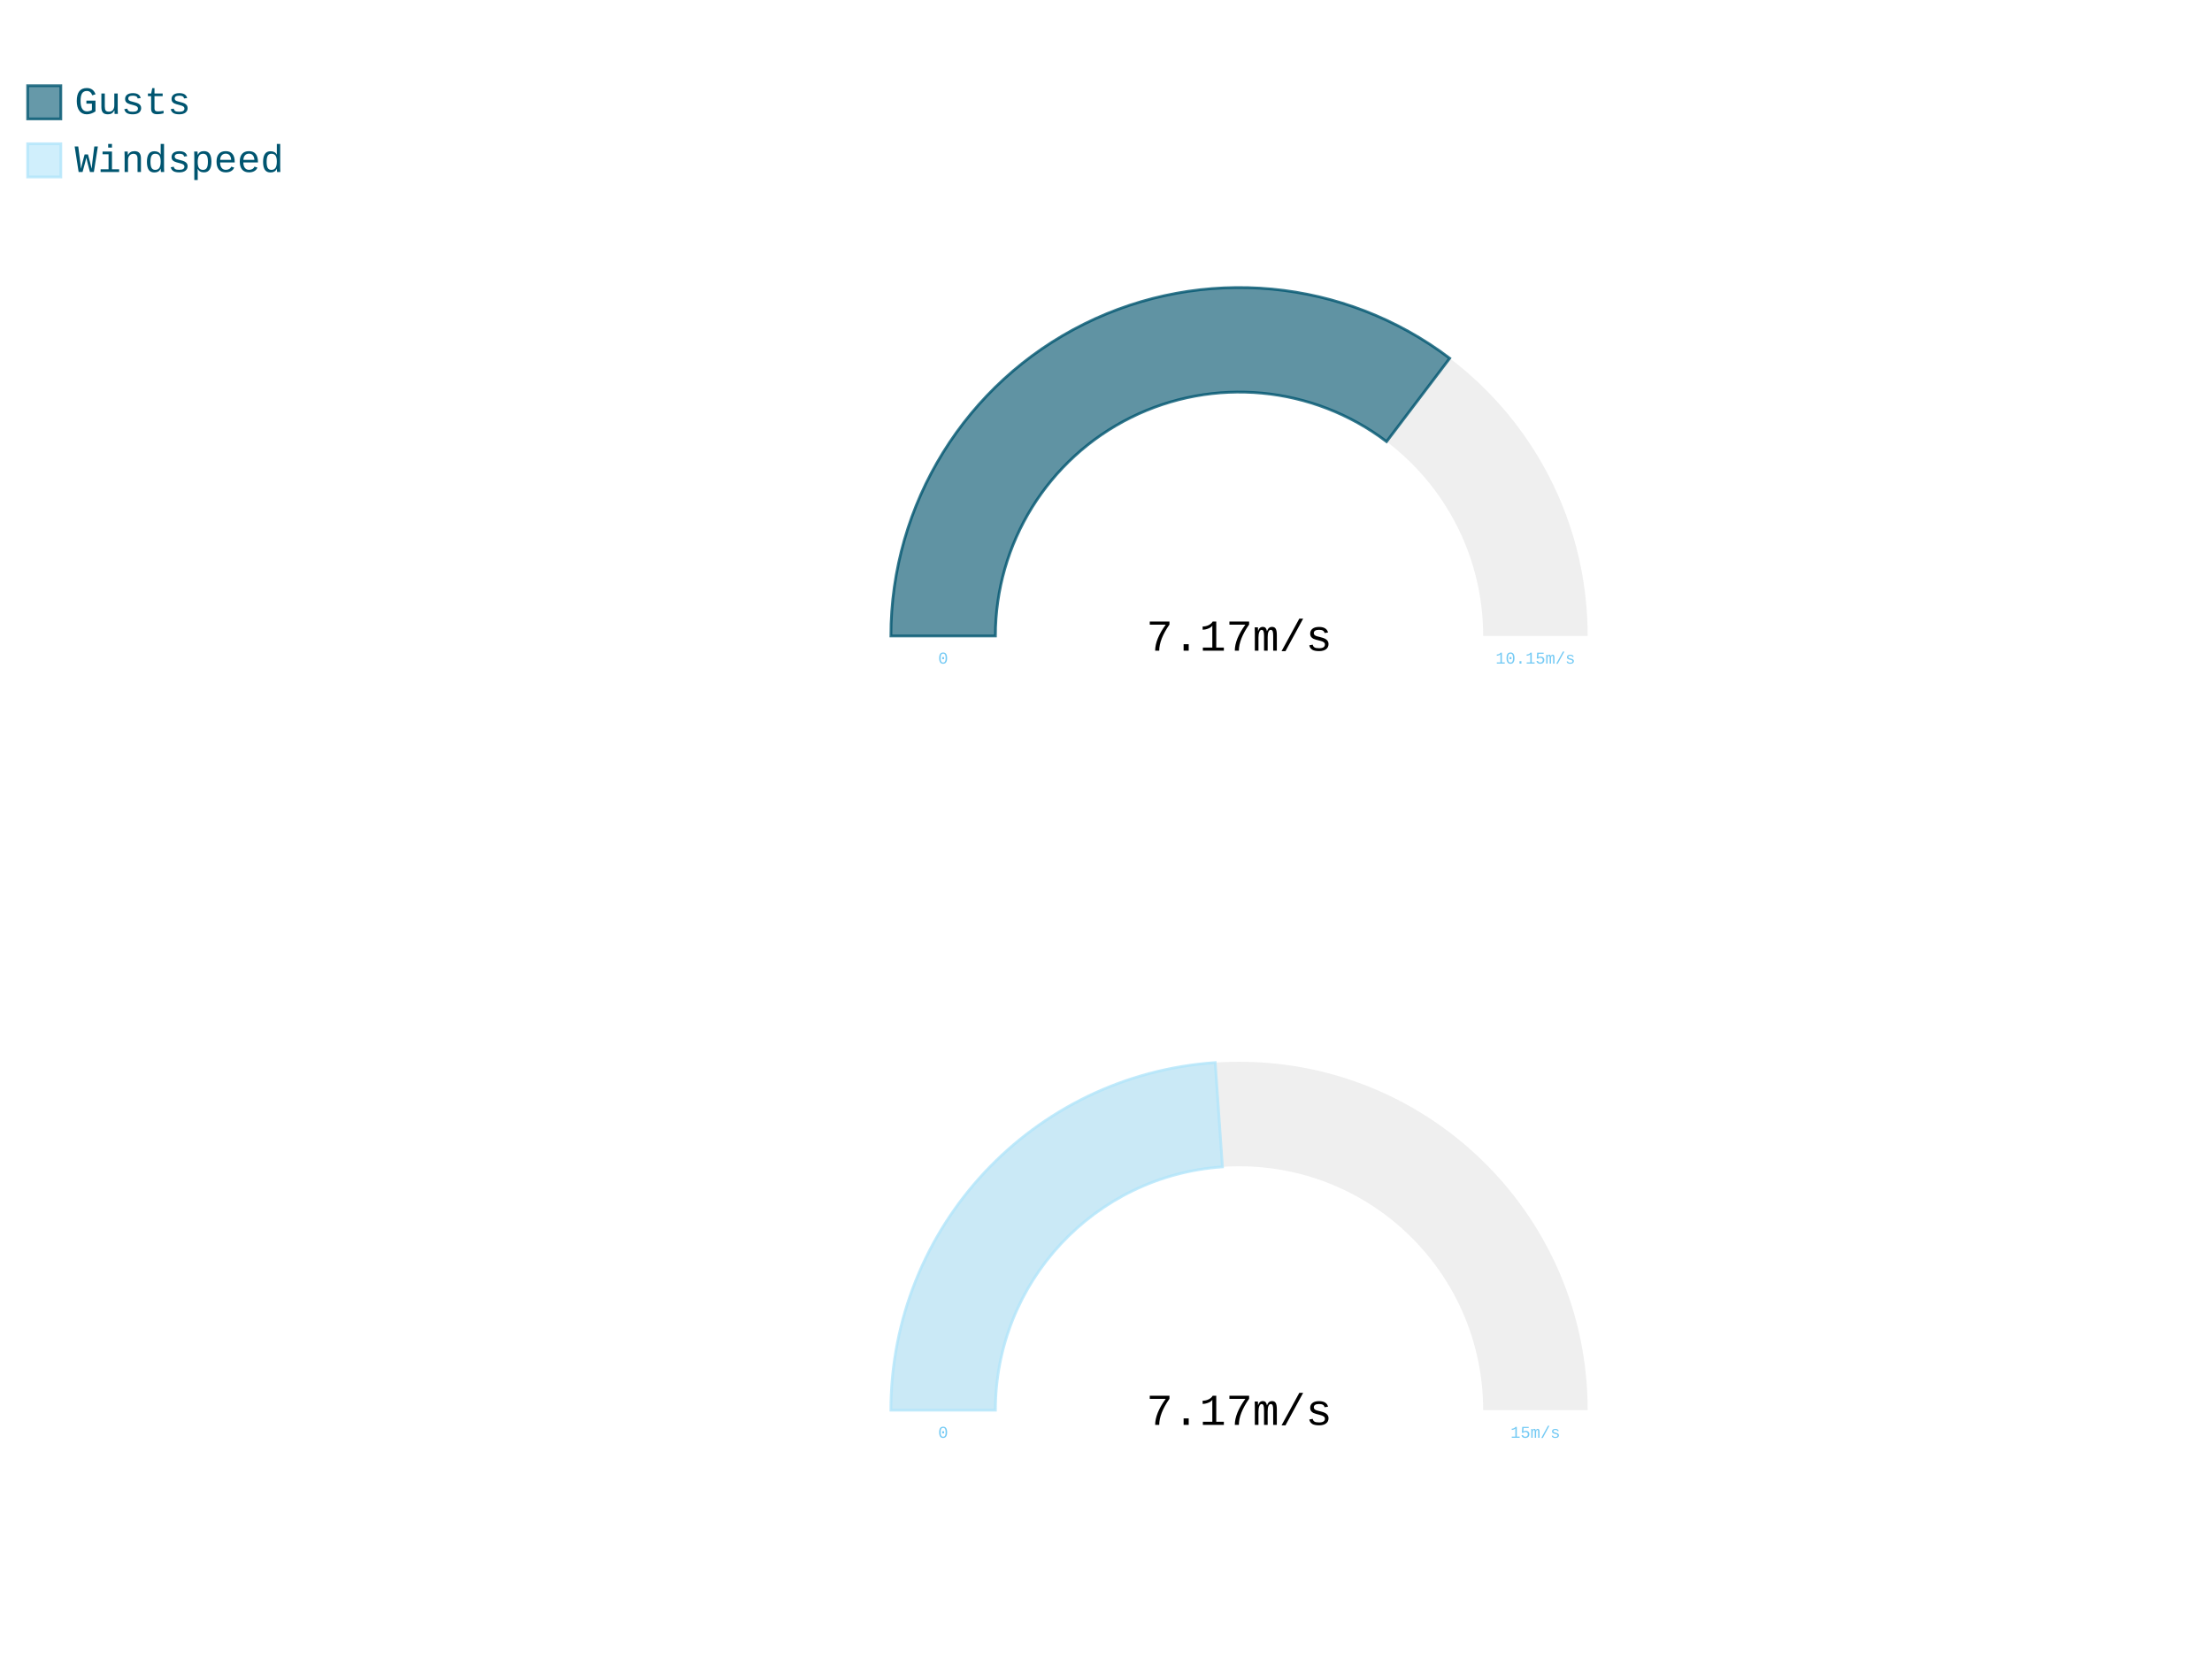
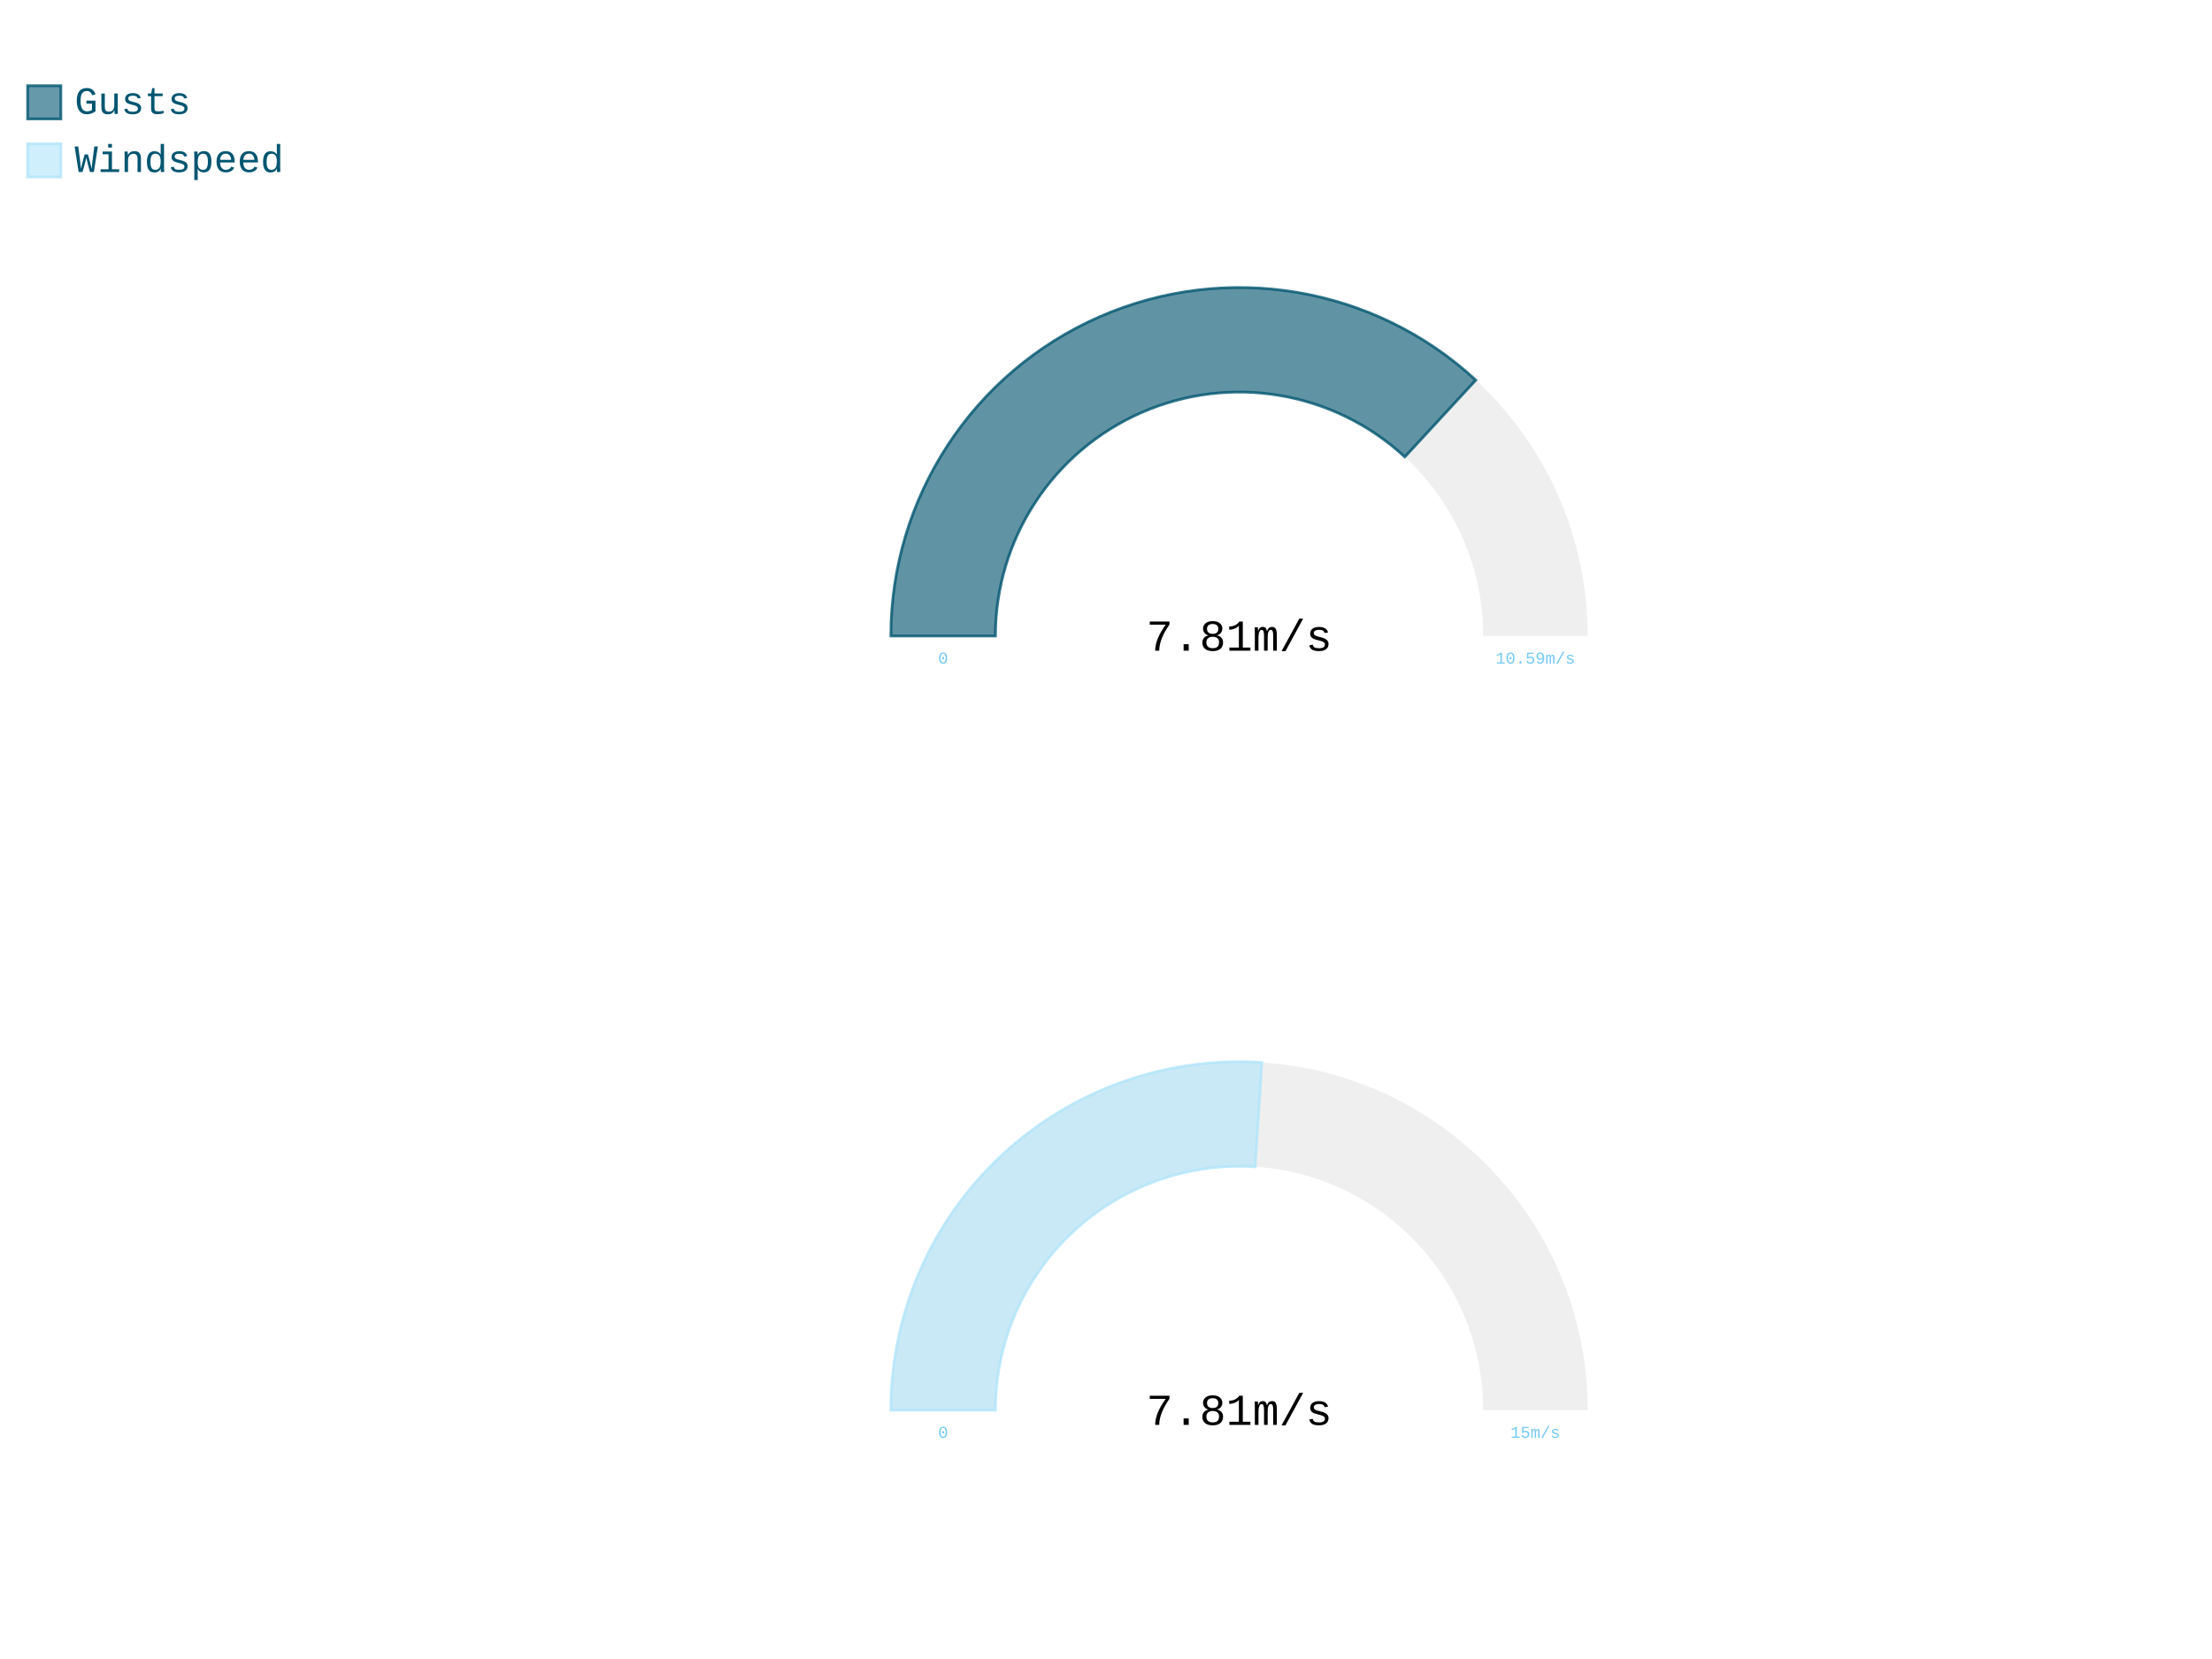
- <svg xmlns="http://www.w3.org/2000/svg" id="chart-10254719-41ae-453f-9b2a-5b3ebf4c4fa4" class="pygal-chart" viewBox="0 0 800 600">
+ <svg xmlns="http://www.w3.org/2000/svg" id="chart-ce8c7088-0e26-4ad6-9e0b-44a7bb913cc3" class="pygal-chart" viewBox="0 0 800 600">
  <defs>
-     <style type="text/css">#chart-10254719-41ae-453f-9b2a-5b3ebf4c4fa4{-webkit-user-select:none;-webkit-font-smoothing:antialiased;font-family:Consolas,"Liberation Mono",Menlo,Courier,monospace}#chart-10254719-41ae-453f-9b2a-5b3ebf4c4fa4 .title{font-family:Consolas,"Liberation Mono",Menlo,Courier,monospace;font-size:16px}#chart-10254719-41ae-453f-9b2a-5b3ebf4c4fa4 .legends .legend text{font-family:Consolas,"Liberation Mono",Menlo,Courier,monospace;font-size:14px}#chart-10254719-41ae-453f-9b2a-5b3ebf4c4fa4 .axis text{font-family:Consolas,"Liberation Mono",Menlo,Courier,monospace;font-size:10px}#chart-10254719-41ae-453f-9b2a-5b3ebf4c4fa4 .axis text.major{font-family:Consolas,"Liberation Mono",Menlo,Courier,monospace;font-size:10px}#chart-10254719-41ae-453f-9b2a-5b3ebf4c4fa4 .text-overlay text.value{font-family:Consolas,"Liberation Mono",Menlo,Courier,monospace;font-size:16px}#chart-10254719-41ae-453f-9b2a-5b3ebf4c4fa4 .text-overlay text.label{font-family:Consolas,"Liberation Mono",Menlo,Courier,monospace;font-size:10px}#chart-10254719-41ae-453f-9b2a-5b3ebf4c4fa4 .tooltip{font-family:Consolas,"Liberation Mono",Menlo,Courier,monospace;font-size:14px}#chart-10254719-41ae-453f-9b2a-5b3ebf4c4fa4 text.no_data{font-family:Consolas,"Liberation Mono",Menlo,Courier,monospace;font-size:64px}
- #chart-10254719-41ae-453f-9b2a-5b3ebf4c4fa4{background-color:transparent}#chart-10254719-41ae-453f-9b2a-5b3ebf4c4fa4 path,#chart-10254719-41ae-453f-9b2a-5b3ebf4c4fa4 line,#chart-10254719-41ae-453f-9b2a-5b3ebf4c4fa4 rect,#chart-10254719-41ae-453f-9b2a-5b3ebf4c4fa4 circle{-webkit-transition:400ms ease-in;-moz-transition:400ms ease-in;transition:400ms ease-in}#chart-10254719-41ae-453f-9b2a-5b3ebf4c4fa4 .graph &gt; .background{fill:transparent}#chart-10254719-41ae-453f-9b2a-5b3ebf4c4fa4 .plot &gt; .background{fill:transparent}#chart-10254719-41ae-453f-9b2a-5b3ebf4c4fa4 .graph{fill:#005570}#chart-10254719-41ae-453f-9b2a-5b3ebf4c4fa4 text.no_data{fill:#18a7ed}#chart-10254719-41ae-453f-9b2a-5b3ebf4c4fa4 .title{fill:#18a7ed}#chart-10254719-41ae-453f-9b2a-5b3ebf4c4fa4 .legends .legend text{fill:#005570}#chart-10254719-41ae-453f-9b2a-5b3ebf4c4fa4 .legends .legend:hover text{fill:#18a7ed}#chart-10254719-41ae-453f-9b2a-5b3ebf4c4fa4 .axis .line{stroke:#18a7ed}#chart-10254719-41ae-453f-9b2a-5b3ebf4c4fa4 .axis .guide.line{stroke:#630C0D}#chart-10254719-41ae-453f-9b2a-5b3ebf4c4fa4 .axis .major.line{stroke:#005570}#chart-10254719-41ae-453f-9b2a-5b3ebf4c4fa4 .axis text.major{fill:#18a7ed}#chart-10254719-41ae-453f-9b2a-5b3ebf4c4fa4 .axis.y .guides:hover .guide.line,#chart-10254719-41ae-453f-9b2a-5b3ebf4c4fa4 .line-graph .axis.x .guides:hover .guide.line,#chart-10254719-41ae-453f-9b2a-5b3ebf4c4fa4 .stackedline-graph .axis.x .guides:hover .guide.line,#chart-10254719-41ae-453f-9b2a-5b3ebf4c4fa4 .xy-graph .axis.x .guides:hover .guide.line{stroke:#18a7ed}#chart-10254719-41ae-453f-9b2a-5b3ebf4c4fa4 .axis .guides:hover text{fill:#18a7ed}#chart-10254719-41ae-453f-9b2a-5b3ebf4c4fa4 .reactive{fill-opacity:.6;stroke-opacity:.8}#chart-10254719-41ae-453f-9b2a-5b3ebf4c4fa4 .ci{stroke:#005570}#chart-10254719-41ae-453f-9b2a-5b3ebf4c4fa4 .reactive.active,#chart-10254719-41ae-453f-9b2a-5b3ebf4c4fa4 .active .reactive{fill-opacity:.9;stroke-opacity:.9;stroke-width:4}#chart-10254719-41ae-453f-9b2a-5b3ebf4c4fa4 .ci .reactive.active{stroke-width:1.5}#chart-10254719-41ae-453f-9b2a-5b3ebf4c4fa4 .series text{fill:#18a7ed}#chart-10254719-41ae-453f-9b2a-5b3ebf4c4fa4 .tooltip rect{fill:transparent;stroke:#18a7ed;-webkit-transition:opacity 400ms ease-in;-moz-transition:opacity 400ms ease-in;transition:opacity 400ms ease-in}#chart-10254719-41ae-453f-9b2a-5b3ebf4c4fa4 .tooltip .label{fill:#005570}#chart-10254719-41ae-453f-9b2a-5b3ebf4c4fa4 .tooltip .label{fill:#005570}#chart-10254719-41ae-453f-9b2a-5b3ebf4c4fa4 .tooltip .legend{font-size:.8em;fill:#630C0D}#chart-10254719-41ae-453f-9b2a-5b3ebf4c4fa4 .tooltip .x_label{font-size:.6em;fill:#18a7ed}#chart-10254719-41ae-453f-9b2a-5b3ebf4c4fa4 .tooltip .xlink{font-size:.5em;text-decoration:underline}#chart-10254719-41ae-453f-9b2a-5b3ebf4c4fa4 .tooltip .value{font-size:1.5em}#chart-10254719-41ae-453f-9b2a-5b3ebf4c4fa4 .bound{font-size:.5em}#chart-10254719-41ae-453f-9b2a-5b3ebf4c4fa4 .max-value{font-size:.75em;fill:#630C0D}#chart-10254719-41ae-453f-9b2a-5b3ebf4c4fa4 .map-element{fill:transparent;stroke:#630C0D !important}#chart-10254719-41ae-453f-9b2a-5b3ebf4c4fa4 .map-element .reactive{fill-opacity:inherit;stroke-opacity:inherit}#chart-10254719-41ae-453f-9b2a-5b3ebf4c4fa4 .color-0,#chart-10254719-41ae-453f-9b2a-5b3ebf4c4fa4 .color-0 a:visited{stroke:#005570;fill:#005570}#chart-10254719-41ae-453f-9b2a-5b3ebf4c4fa4 .color-1,#chart-10254719-41ae-453f-9b2a-5b3ebf4c4fa4 .color-1 a:visited{stroke:#b1e4fa;fill:#b1e4fa}#chart-10254719-41ae-453f-9b2a-5b3ebf4c4fa4 .text-overlay .color-0 text{fill:black}#chart-10254719-41ae-453f-9b2a-5b3ebf4c4fa4 .text-overlay .color-1 text{fill:black}
- #chart-10254719-41ae-453f-9b2a-5b3ebf4c4fa4 text.no_data{text-anchor:middle}#chart-10254719-41ae-453f-9b2a-5b3ebf4c4fa4 .guide.line{fill:none}#chart-10254719-41ae-453f-9b2a-5b3ebf4c4fa4 .centered{text-anchor:middle}#chart-10254719-41ae-453f-9b2a-5b3ebf4c4fa4 .title{text-anchor:middle}#chart-10254719-41ae-453f-9b2a-5b3ebf4c4fa4 .legends .legend text{fill-opacity:1}#chart-10254719-41ae-453f-9b2a-5b3ebf4c4fa4 .axis.x text{text-anchor:middle}#chart-10254719-41ae-453f-9b2a-5b3ebf4c4fa4 .axis.x:not(.web) text[transform]{text-anchor:start}#chart-10254719-41ae-453f-9b2a-5b3ebf4c4fa4 .axis.x:not(.web) text[transform].backwards{text-anchor:end}#chart-10254719-41ae-453f-9b2a-5b3ebf4c4fa4 .axis.y text{text-anchor:end}#chart-10254719-41ae-453f-9b2a-5b3ebf4c4fa4 .axis.y text[transform].backwards{text-anchor:start}#chart-10254719-41ae-453f-9b2a-5b3ebf4c4fa4 .axis.y2 text{text-anchor:start}#chart-10254719-41ae-453f-9b2a-5b3ebf4c4fa4 .axis.y2 text[transform].backwards{text-anchor:end}#chart-10254719-41ae-453f-9b2a-5b3ebf4c4fa4 .axis .guide.line{stroke-dasharray:4,4}#chart-10254719-41ae-453f-9b2a-5b3ebf4c4fa4 .axis .major.guide.line{stroke-dasharray:6,6}#chart-10254719-41ae-453f-9b2a-5b3ebf4c4fa4 .horizontal .axis.y .guide.line,#chart-10254719-41ae-453f-9b2a-5b3ebf4c4fa4 .horizontal .axis.y2 .guide.line,#chart-10254719-41ae-453f-9b2a-5b3ebf4c4fa4 .vertical .axis.x .guide.line{opacity:0}#chart-10254719-41ae-453f-9b2a-5b3ebf4c4fa4 .horizontal .axis.always_show .guide.line,#chart-10254719-41ae-453f-9b2a-5b3ebf4c4fa4 .vertical .axis.always_show .guide.line{opacity:1 !important}#chart-10254719-41ae-453f-9b2a-5b3ebf4c4fa4 .axis.y .guides:hover .guide.line,#chart-10254719-41ae-453f-9b2a-5b3ebf4c4fa4 .axis.y2 .guides:hover .guide.line,#chart-10254719-41ae-453f-9b2a-5b3ebf4c4fa4 .axis.x .guides:hover .guide.line{opacity:1}#chart-10254719-41ae-453f-9b2a-5b3ebf4c4fa4 .axis .guides:hover text{opacity:1}#chart-10254719-41ae-453f-9b2a-5b3ebf4c4fa4 .nofill{fill:none}#chart-10254719-41ae-453f-9b2a-5b3ebf4c4fa4 .subtle-fill{fill-opacity:.2}#chart-10254719-41ae-453f-9b2a-5b3ebf4c4fa4 .dot{stroke-width:1px;fill-opacity:1}#chart-10254719-41ae-453f-9b2a-5b3ebf4c4fa4 .dot.active{stroke-width:5px}#chart-10254719-41ae-453f-9b2a-5b3ebf4c4fa4 .dot.negative{fill:transparent}#chart-10254719-41ae-453f-9b2a-5b3ebf4c4fa4 text,#chart-10254719-41ae-453f-9b2a-5b3ebf4c4fa4 tspan{stroke:none !important}#chart-10254719-41ae-453f-9b2a-5b3ebf4c4fa4 .series text.active{opacity:1}#chart-10254719-41ae-453f-9b2a-5b3ebf4c4fa4 .tooltip rect{fill-opacity:.95;stroke-width:.5}#chart-10254719-41ae-453f-9b2a-5b3ebf4c4fa4 .tooltip text{fill-opacity:1}#chart-10254719-41ae-453f-9b2a-5b3ebf4c4fa4 .showable{visibility:hidden}#chart-10254719-41ae-453f-9b2a-5b3ebf4c4fa4 .showable.shown{visibility:visible}#chart-10254719-41ae-453f-9b2a-5b3ebf4c4fa4 .gauge-background{fill:rgba(229,229,229,1);stroke:none}#chart-10254719-41ae-453f-9b2a-5b3ebf4c4fa4 .bg-lines{stroke:transparent;stroke-width:2px}</style>
+     <style type="text/css">#chart-ce8c7088-0e26-4ad6-9e0b-44a7bb913cc3{-webkit-user-select:none;-webkit-font-smoothing:antialiased;font-family:Consolas,"Liberation Mono",Menlo,Courier,monospace}#chart-ce8c7088-0e26-4ad6-9e0b-44a7bb913cc3 .title{font-family:Consolas,"Liberation Mono",Menlo,Courier,monospace;font-size:16px}#chart-ce8c7088-0e26-4ad6-9e0b-44a7bb913cc3 .legends .legend text{font-family:Consolas,"Liberation Mono",Menlo,Courier,monospace;font-size:14px}#chart-ce8c7088-0e26-4ad6-9e0b-44a7bb913cc3 .axis text{font-family:Consolas,"Liberation Mono",Menlo,Courier,monospace;font-size:10px}#chart-ce8c7088-0e26-4ad6-9e0b-44a7bb913cc3 .axis text.major{font-family:Consolas,"Liberation Mono",Menlo,Courier,monospace;font-size:10px}#chart-ce8c7088-0e26-4ad6-9e0b-44a7bb913cc3 .text-overlay text.value{font-family:Consolas,"Liberation Mono",Menlo,Courier,monospace;font-size:16px}#chart-ce8c7088-0e26-4ad6-9e0b-44a7bb913cc3 .text-overlay text.label{font-family:Consolas,"Liberation Mono",Menlo,Courier,monospace;font-size:10px}#chart-ce8c7088-0e26-4ad6-9e0b-44a7bb913cc3 .tooltip{font-family:Consolas,"Liberation Mono",Menlo,Courier,monospace;font-size:14px}#chart-ce8c7088-0e26-4ad6-9e0b-44a7bb913cc3 text.no_data{font-family:Consolas,"Liberation Mono",Menlo,Courier,monospace;font-size:64px}
+ #chart-ce8c7088-0e26-4ad6-9e0b-44a7bb913cc3{background-color:transparent}#chart-ce8c7088-0e26-4ad6-9e0b-44a7bb913cc3 path,#chart-ce8c7088-0e26-4ad6-9e0b-44a7bb913cc3 line,#chart-ce8c7088-0e26-4ad6-9e0b-44a7bb913cc3 rect,#chart-ce8c7088-0e26-4ad6-9e0b-44a7bb913cc3 circle{-webkit-transition:400ms ease-in;-moz-transition:400ms ease-in;transition:400ms ease-in}#chart-ce8c7088-0e26-4ad6-9e0b-44a7bb913cc3 .graph &gt; .background{fill:transparent}#chart-ce8c7088-0e26-4ad6-9e0b-44a7bb913cc3 .plot &gt; .background{fill:transparent}#chart-ce8c7088-0e26-4ad6-9e0b-44a7bb913cc3 .graph{fill:#005570}#chart-ce8c7088-0e26-4ad6-9e0b-44a7bb913cc3 text.no_data{fill:#18a7ed}#chart-ce8c7088-0e26-4ad6-9e0b-44a7bb913cc3 .title{fill:#18a7ed}#chart-ce8c7088-0e26-4ad6-9e0b-44a7bb913cc3 .legends .legend text{fill:#005570}#chart-ce8c7088-0e26-4ad6-9e0b-44a7bb913cc3 .legends .legend:hover text{fill:#18a7ed}#chart-ce8c7088-0e26-4ad6-9e0b-44a7bb913cc3 .axis .line{stroke:#18a7ed}#chart-ce8c7088-0e26-4ad6-9e0b-44a7bb913cc3 .axis .guide.line{stroke:#630C0D}#chart-ce8c7088-0e26-4ad6-9e0b-44a7bb913cc3 .axis .major.line{stroke:#005570}#chart-ce8c7088-0e26-4ad6-9e0b-44a7bb913cc3 .axis text.major{fill:#18a7ed}#chart-ce8c7088-0e26-4ad6-9e0b-44a7bb913cc3 .axis.y .guides:hover .guide.line,#chart-ce8c7088-0e26-4ad6-9e0b-44a7bb913cc3 .line-graph .axis.x .guides:hover .guide.line,#chart-ce8c7088-0e26-4ad6-9e0b-44a7bb913cc3 .stackedline-graph .axis.x .guides:hover .guide.line,#chart-ce8c7088-0e26-4ad6-9e0b-44a7bb913cc3 .xy-graph .axis.x .guides:hover .guide.line{stroke:#18a7ed}#chart-ce8c7088-0e26-4ad6-9e0b-44a7bb913cc3 .axis .guides:hover text{fill:#18a7ed}#chart-ce8c7088-0e26-4ad6-9e0b-44a7bb913cc3 .reactive{fill-opacity:.6;stroke-opacity:.8}#chart-ce8c7088-0e26-4ad6-9e0b-44a7bb913cc3 .ci{stroke:#005570}#chart-ce8c7088-0e26-4ad6-9e0b-44a7bb913cc3 .reactive.active,#chart-ce8c7088-0e26-4ad6-9e0b-44a7bb913cc3 .active .reactive{fill-opacity:.9;stroke-opacity:.9;stroke-width:4}#chart-ce8c7088-0e26-4ad6-9e0b-44a7bb913cc3 .ci .reactive.active{stroke-width:1.5}#chart-ce8c7088-0e26-4ad6-9e0b-44a7bb913cc3 .series text{fill:#18a7ed}#chart-ce8c7088-0e26-4ad6-9e0b-44a7bb913cc3 .tooltip rect{fill:transparent;stroke:#18a7ed;-webkit-transition:opacity 400ms ease-in;-moz-transition:opacity 400ms ease-in;transition:opacity 400ms ease-in}#chart-ce8c7088-0e26-4ad6-9e0b-44a7bb913cc3 .tooltip .label{fill:#005570}#chart-ce8c7088-0e26-4ad6-9e0b-44a7bb913cc3 .tooltip .label{fill:#005570}#chart-ce8c7088-0e26-4ad6-9e0b-44a7bb913cc3 .tooltip .legend{font-size:.8em;fill:#630C0D}#chart-ce8c7088-0e26-4ad6-9e0b-44a7bb913cc3 .tooltip .x_label{font-size:.6em;fill:#18a7ed}#chart-ce8c7088-0e26-4ad6-9e0b-44a7bb913cc3 .tooltip .xlink{font-size:.5em;text-decoration:underline}#chart-ce8c7088-0e26-4ad6-9e0b-44a7bb913cc3 .tooltip .value{font-size:1.5em}#chart-ce8c7088-0e26-4ad6-9e0b-44a7bb913cc3 .bound{font-size:.5em}#chart-ce8c7088-0e26-4ad6-9e0b-44a7bb913cc3 .max-value{font-size:.75em;fill:#630C0D}#chart-ce8c7088-0e26-4ad6-9e0b-44a7bb913cc3 .map-element{fill:transparent;stroke:#630C0D !important}#chart-ce8c7088-0e26-4ad6-9e0b-44a7bb913cc3 .map-element .reactive{fill-opacity:inherit;stroke-opacity:inherit}#chart-ce8c7088-0e26-4ad6-9e0b-44a7bb913cc3 .color-0,#chart-ce8c7088-0e26-4ad6-9e0b-44a7bb913cc3 .color-0 a:visited{stroke:#005570;fill:#005570}#chart-ce8c7088-0e26-4ad6-9e0b-44a7bb913cc3 .color-1,#chart-ce8c7088-0e26-4ad6-9e0b-44a7bb913cc3 .color-1 a:visited{stroke:#b1e4fa;fill:#b1e4fa}#chart-ce8c7088-0e26-4ad6-9e0b-44a7bb913cc3 .text-overlay .color-0 text{fill:black}#chart-ce8c7088-0e26-4ad6-9e0b-44a7bb913cc3 .text-overlay .color-1 text{fill:black}
+ #chart-ce8c7088-0e26-4ad6-9e0b-44a7bb913cc3 text.no_data{text-anchor:middle}#chart-ce8c7088-0e26-4ad6-9e0b-44a7bb913cc3 .guide.line{fill:none}#chart-ce8c7088-0e26-4ad6-9e0b-44a7bb913cc3 .centered{text-anchor:middle}#chart-ce8c7088-0e26-4ad6-9e0b-44a7bb913cc3 .title{text-anchor:middle}#chart-ce8c7088-0e26-4ad6-9e0b-44a7bb913cc3 .legends .legend text{fill-opacity:1}#chart-ce8c7088-0e26-4ad6-9e0b-44a7bb913cc3 .axis.x text{text-anchor:middle}#chart-ce8c7088-0e26-4ad6-9e0b-44a7bb913cc3 .axis.x:not(.web) text[transform]{text-anchor:start}#chart-ce8c7088-0e26-4ad6-9e0b-44a7bb913cc3 .axis.x:not(.web) text[transform].backwards{text-anchor:end}#chart-ce8c7088-0e26-4ad6-9e0b-44a7bb913cc3 .axis.y text{text-anchor:end}#chart-ce8c7088-0e26-4ad6-9e0b-44a7bb913cc3 .axis.y text[transform].backwards{text-anchor:start}#chart-ce8c7088-0e26-4ad6-9e0b-44a7bb913cc3 .axis.y2 text{text-anchor:start}#chart-ce8c7088-0e26-4ad6-9e0b-44a7bb913cc3 .axis.y2 text[transform].backwards{text-anchor:end}#chart-ce8c7088-0e26-4ad6-9e0b-44a7bb913cc3 .axis .guide.line{stroke-dasharray:4,4}#chart-ce8c7088-0e26-4ad6-9e0b-44a7bb913cc3 .axis .major.guide.line{stroke-dasharray:6,6}#chart-ce8c7088-0e26-4ad6-9e0b-44a7bb913cc3 .horizontal .axis.y .guide.line,#chart-ce8c7088-0e26-4ad6-9e0b-44a7bb913cc3 .horizontal .axis.y2 .guide.line,#chart-ce8c7088-0e26-4ad6-9e0b-44a7bb913cc3 .vertical .axis.x .guide.line{opacity:0}#chart-ce8c7088-0e26-4ad6-9e0b-44a7bb913cc3 .horizontal .axis.always_show .guide.line,#chart-ce8c7088-0e26-4ad6-9e0b-44a7bb913cc3 .vertical .axis.always_show .guide.line{opacity:1 !important}#chart-ce8c7088-0e26-4ad6-9e0b-44a7bb913cc3 .axis.y .guides:hover .guide.line,#chart-ce8c7088-0e26-4ad6-9e0b-44a7bb913cc3 .axis.y2 .guides:hover .guide.line,#chart-ce8c7088-0e26-4ad6-9e0b-44a7bb913cc3 .axis.x .guides:hover .guide.line{opacity:1}#chart-ce8c7088-0e26-4ad6-9e0b-44a7bb913cc3 .axis .guides:hover text{opacity:1}#chart-ce8c7088-0e26-4ad6-9e0b-44a7bb913cc3 .nofill{fill:none}#chart-ce8c7088-0e26-4ad6-9e0b-44a7bb913cc3 .subtle-fill{fill-opacity:.2}#chart-ce8c7088-0e26-4ad6-9e0b-44a7bb913cc3 .dot{stroke-width:1px;fill-opacity:1}#chart-ce8c7088-0e26-4ad6-9e0b-44a7bb913cc3 .dot.active{stroke-width:5px}#chart-ce8c7088-0e26-4ad6-9e0b-44a7bb913cc3 .dot.negative{fill:transparent}#chart-ce8c7088-0e26-4ad6-9e0b-44a7bb913cc3 text,#chart-ce8c7088-0e26-4ad6-9e0b-44a7bb913cc3 tspan{stroke:none !important}#chart-ce8c7088-0e26-4ad6-9e0b-44a7bb913cc3 .series text.active{opacity:1}#chart-ce8c7088-0e26-4ad6-9e0b-44a7bb913cc3 .tooltip rect{fill-opacity:.95;stroke-width:.5}#chart-ce8c7088-0e26-4ad6-9e0b-44a7bb913cc3 .tooltip text{fill-opacity:1}#chart-ce8c7088-0e26-4ad6-9e0b-44a7bb913cc3 .showable{visibility:hidden}#chart-ce8c7088-0e26-4ad6-9e0b-44a7bb913cc3 .showable.shown{visibility:visible}#chart-ce8c7088-0e26-4ad6-9e0b-44a7bb913cc3 .gauge-background{fill:rgba(229,229,229,1);stroke:none}#chart-ce8c7088-0e26-4ad6-9e0b-44a7bb913cc3 .bg-lines{stroke:transparent;stroke-width:2px}</style>
  </defs>
  <g class="graph solidgauge-graph vertical">
    <rect class="background" height="600" width="800" x="0" y="0" />
    <g class="plot" transform="translate(117, 20)">
      <rect class="background" height="560" width="662.4" x="0" y="0" />
      <path class="bg-lines" d="M0 280.0 L662.4 280.0" />
      <g class="series serie-0 color-0">
        <path class="gauge-background reactive" d="M205.2 210 A126 126 0 1 1 457.2 210 L419.4 210 A88.2 88.2 0 1 0 243 210 z" />
        <text class="y-0 bound reactive" text-anchor="middle" x="224.1" y="220">0</text>
-         <text class="y-1 bound reactive" text-anchor="middle" x="438.3" y="220.0">10.15m/s</text>
+         <text class="y-1 bound reactive" text-anchor="middle" x="438.3" y="220.0">10.59m/s</text>
        <g class="gauge">
-           <path class="slice reactive tooltip-trigger" d="M205.2 210 A126 126 0 0 1 407.297 109.574 L384.468 139.702 A88.2 88.2 0 0 0 243 210 z" />
+           <path class="slice reactive tooltip-trigger" d="M205.2 210 A126 126 0 0 1 416.725 117.472 L391.068 145.231 A88.2 88.2 0 0 0 243 210 z" />
        </g>
      </g>
      <g class="series serie-1 color-1">
        <path class="gauge-background reactive" d="M205.2 490 A126 126 0 1 1 457.2 490 L419.4 490 A88.2 88.2 0 1 0 243 490 z" />
        <text class="y-0 bound reactive" text-anchor="middle" x="224.1" y="500.0">0</text>
        <text class="y-1 bound reactive" text-anchor="middle" x="438.3" y="500.0">15m/s</text>
        <g class="gauge">
-           <path class="slice reactive tooltip-trigger" d="M205.2 490 A126 126 0 0 1 322.498 364.301 L325.109 402.011 A88.2 88.2 0 0 0 243 490 z" />
+           <path class="slice reactive tooltip-trigger" d="M205.2 490 A126 126 0 0 1 339.375 364.265 L336.922 401.986 A88.2 88.2 0 0 0 243 490 z" />
        </g>
      </g>
    </g>
    <g class="titles" />
    <g class="plot overlay" transform="translate(117, 20)">
      <g class="series serie-0 color-0" />
      <g class="series serie-1 color-1" />
    </g>
    <g class="plot text-overlay" transform="translate(117, 20)">
      <g class="series serie-0 color-0">
-         <text class="value gauge-sum" text-anchor="middle" x="331.2" y="215.333">7.17m/s</text>
+         <text class="value gauge-sum" text-anchor="middle" x="331.2" y="215.333">7.81m/s</text>
      </g>
      <g class="series serie-1 color-1">
-         <text class="value gauge-sum" text-anchor="middle" x="331.2" y="495.333">7.17m/s</text>
+         <text class="value gauge-sum" text-anchor="middle" x="331.2" y="495.333">7.81m/s</text>
      </g>
    </g>
    <g class="plot tooltip-overlay" transform="translate(117, 20)">
      <g class="tooltip" style="opacity: 0" transform="translate(0 0)">
        <rect class="tooltip-box" height="0" rx="0" ry="0" width="0" />
        <g class="text" />
      </g>
    </g>
    <g class="legends" transform="translate(10, 30)">
      <g class="legend reactive activate-serie" id="activate-serie-0">
        <rect class="color-0 reactive" height="12" width="12" x="0.0" y="1.0" />
        <text x="17.0" y="11.2">Gusts</text>
      </g>
      <g class="legend reactive activate-serie" id="activate-serie-1">
        <rect class="color-1 reactive" height="12" width="12" x="0.0" y="22.0" />
        <text x="17.0" y="32.2">Windspeed</text>
      </g>
    </g>
    <g class="legends" transform="translate(790, 30)" />
  </g>
</svg>
